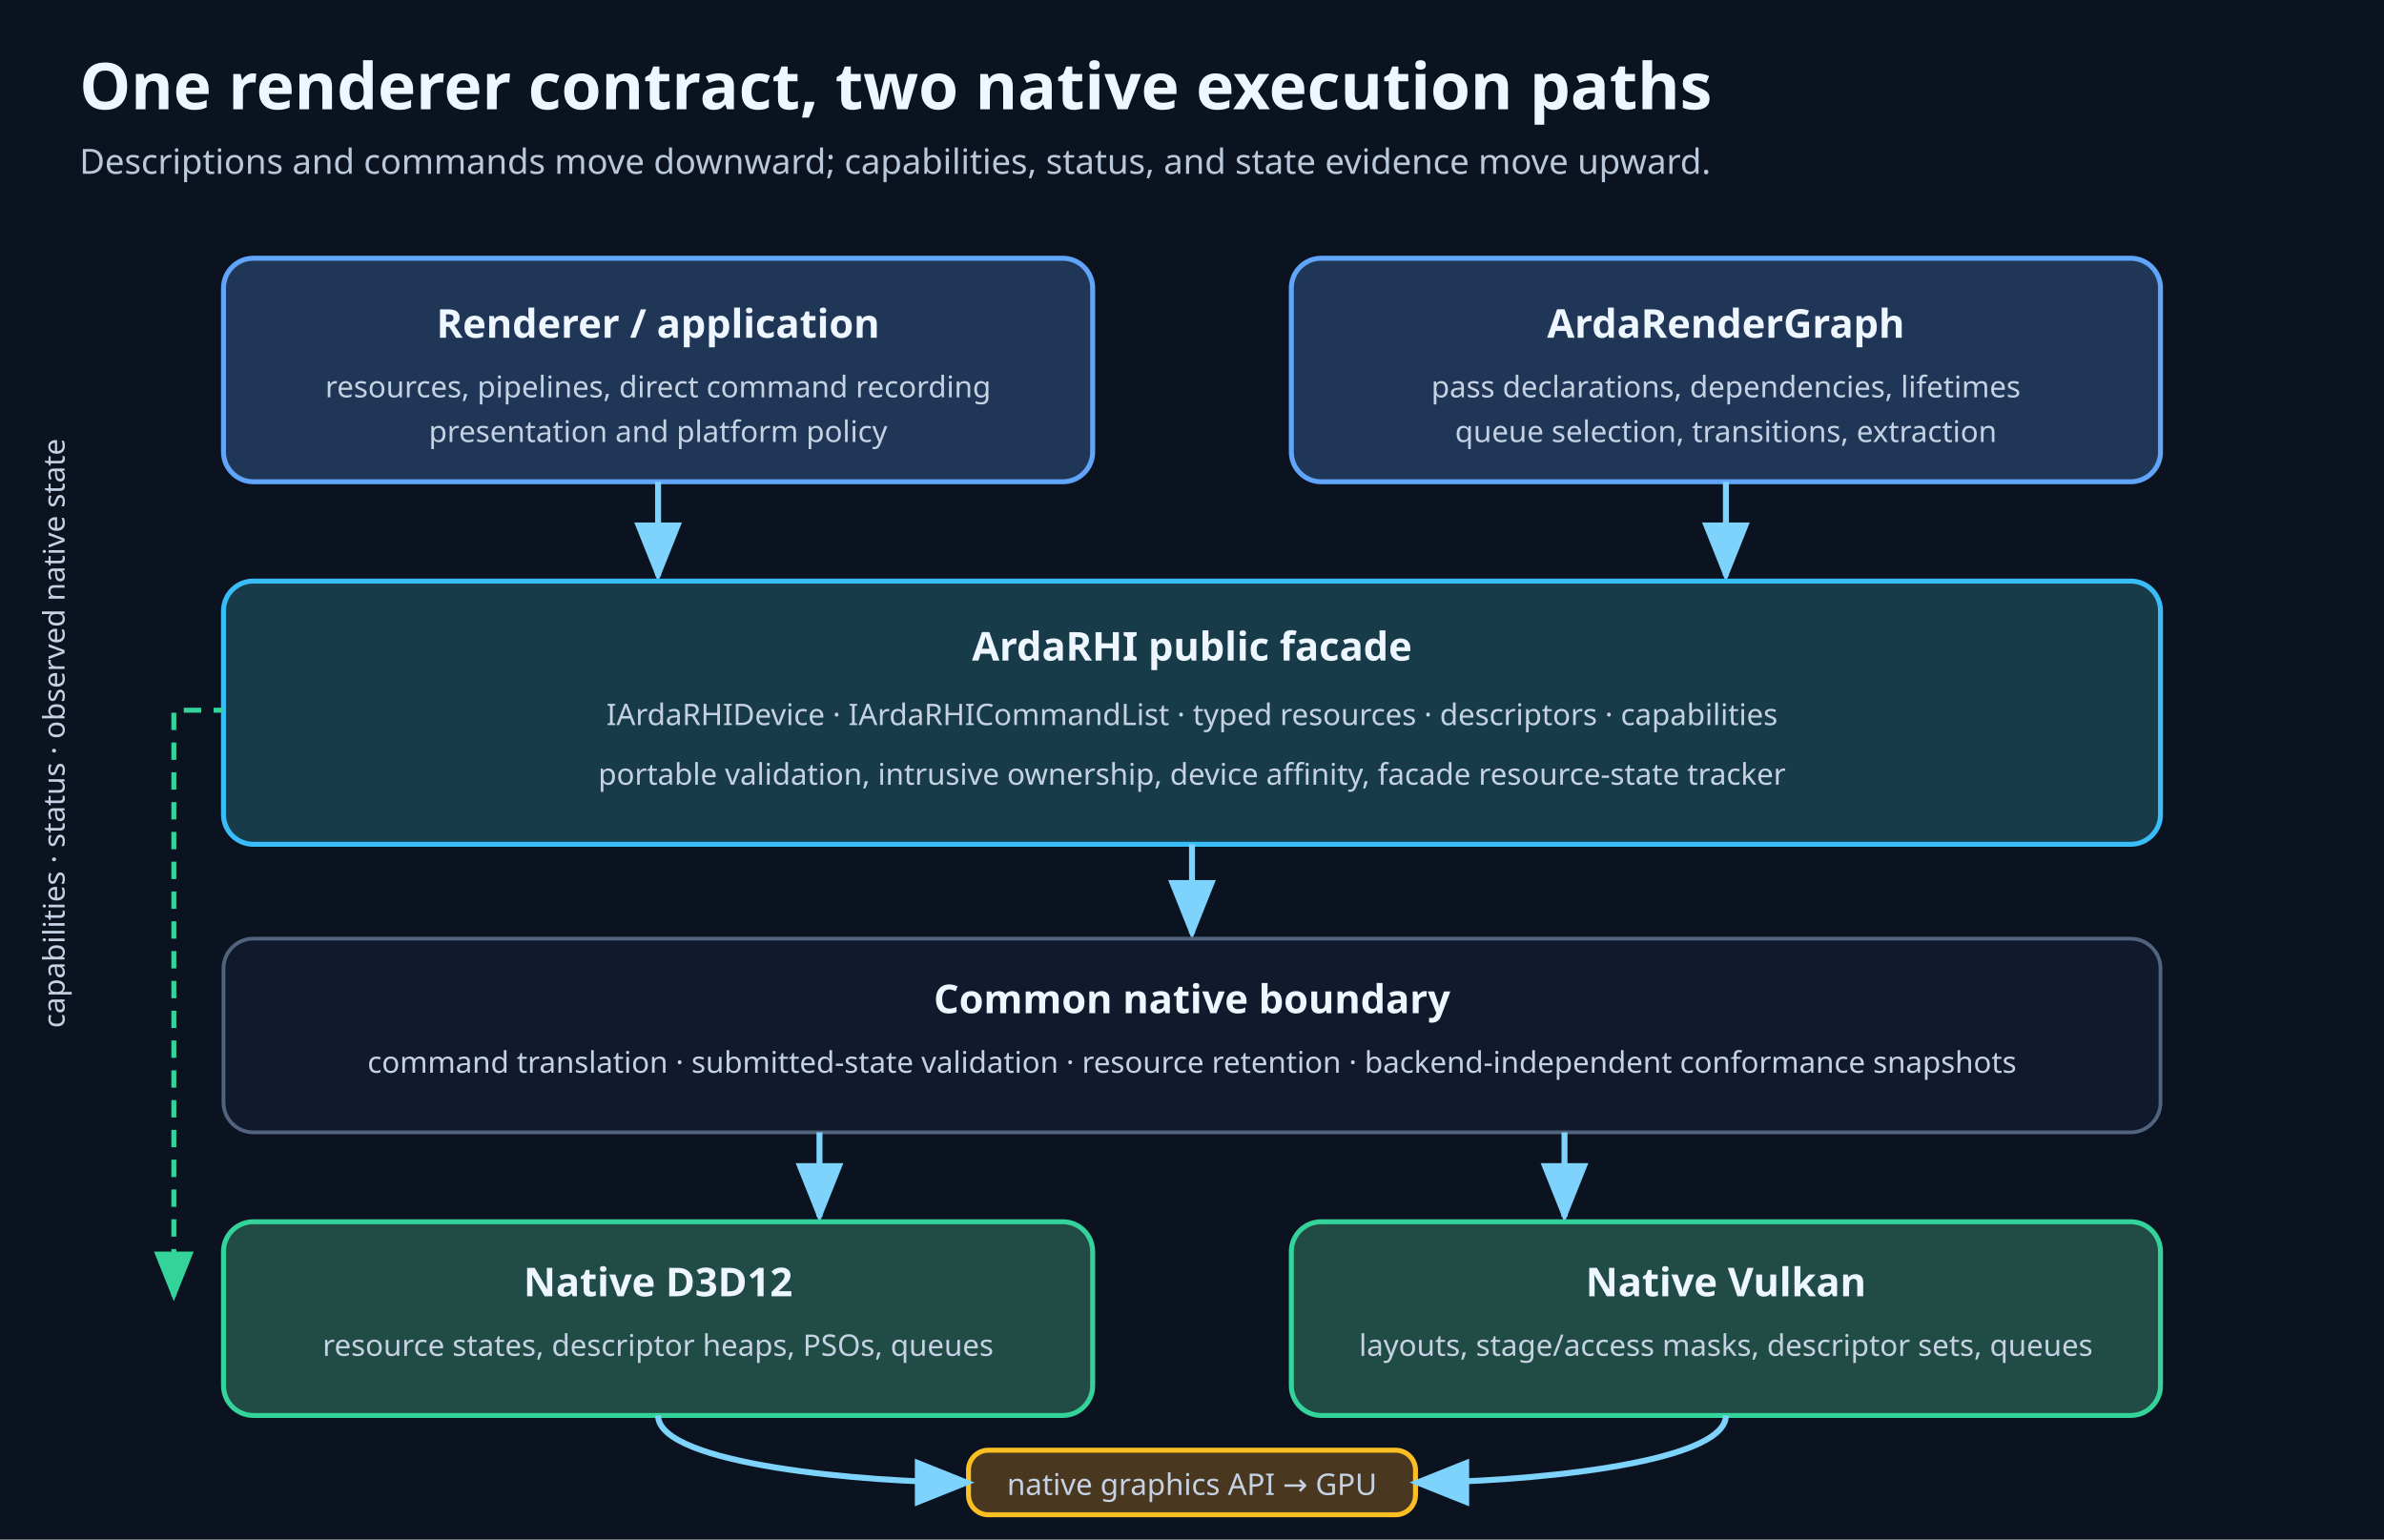
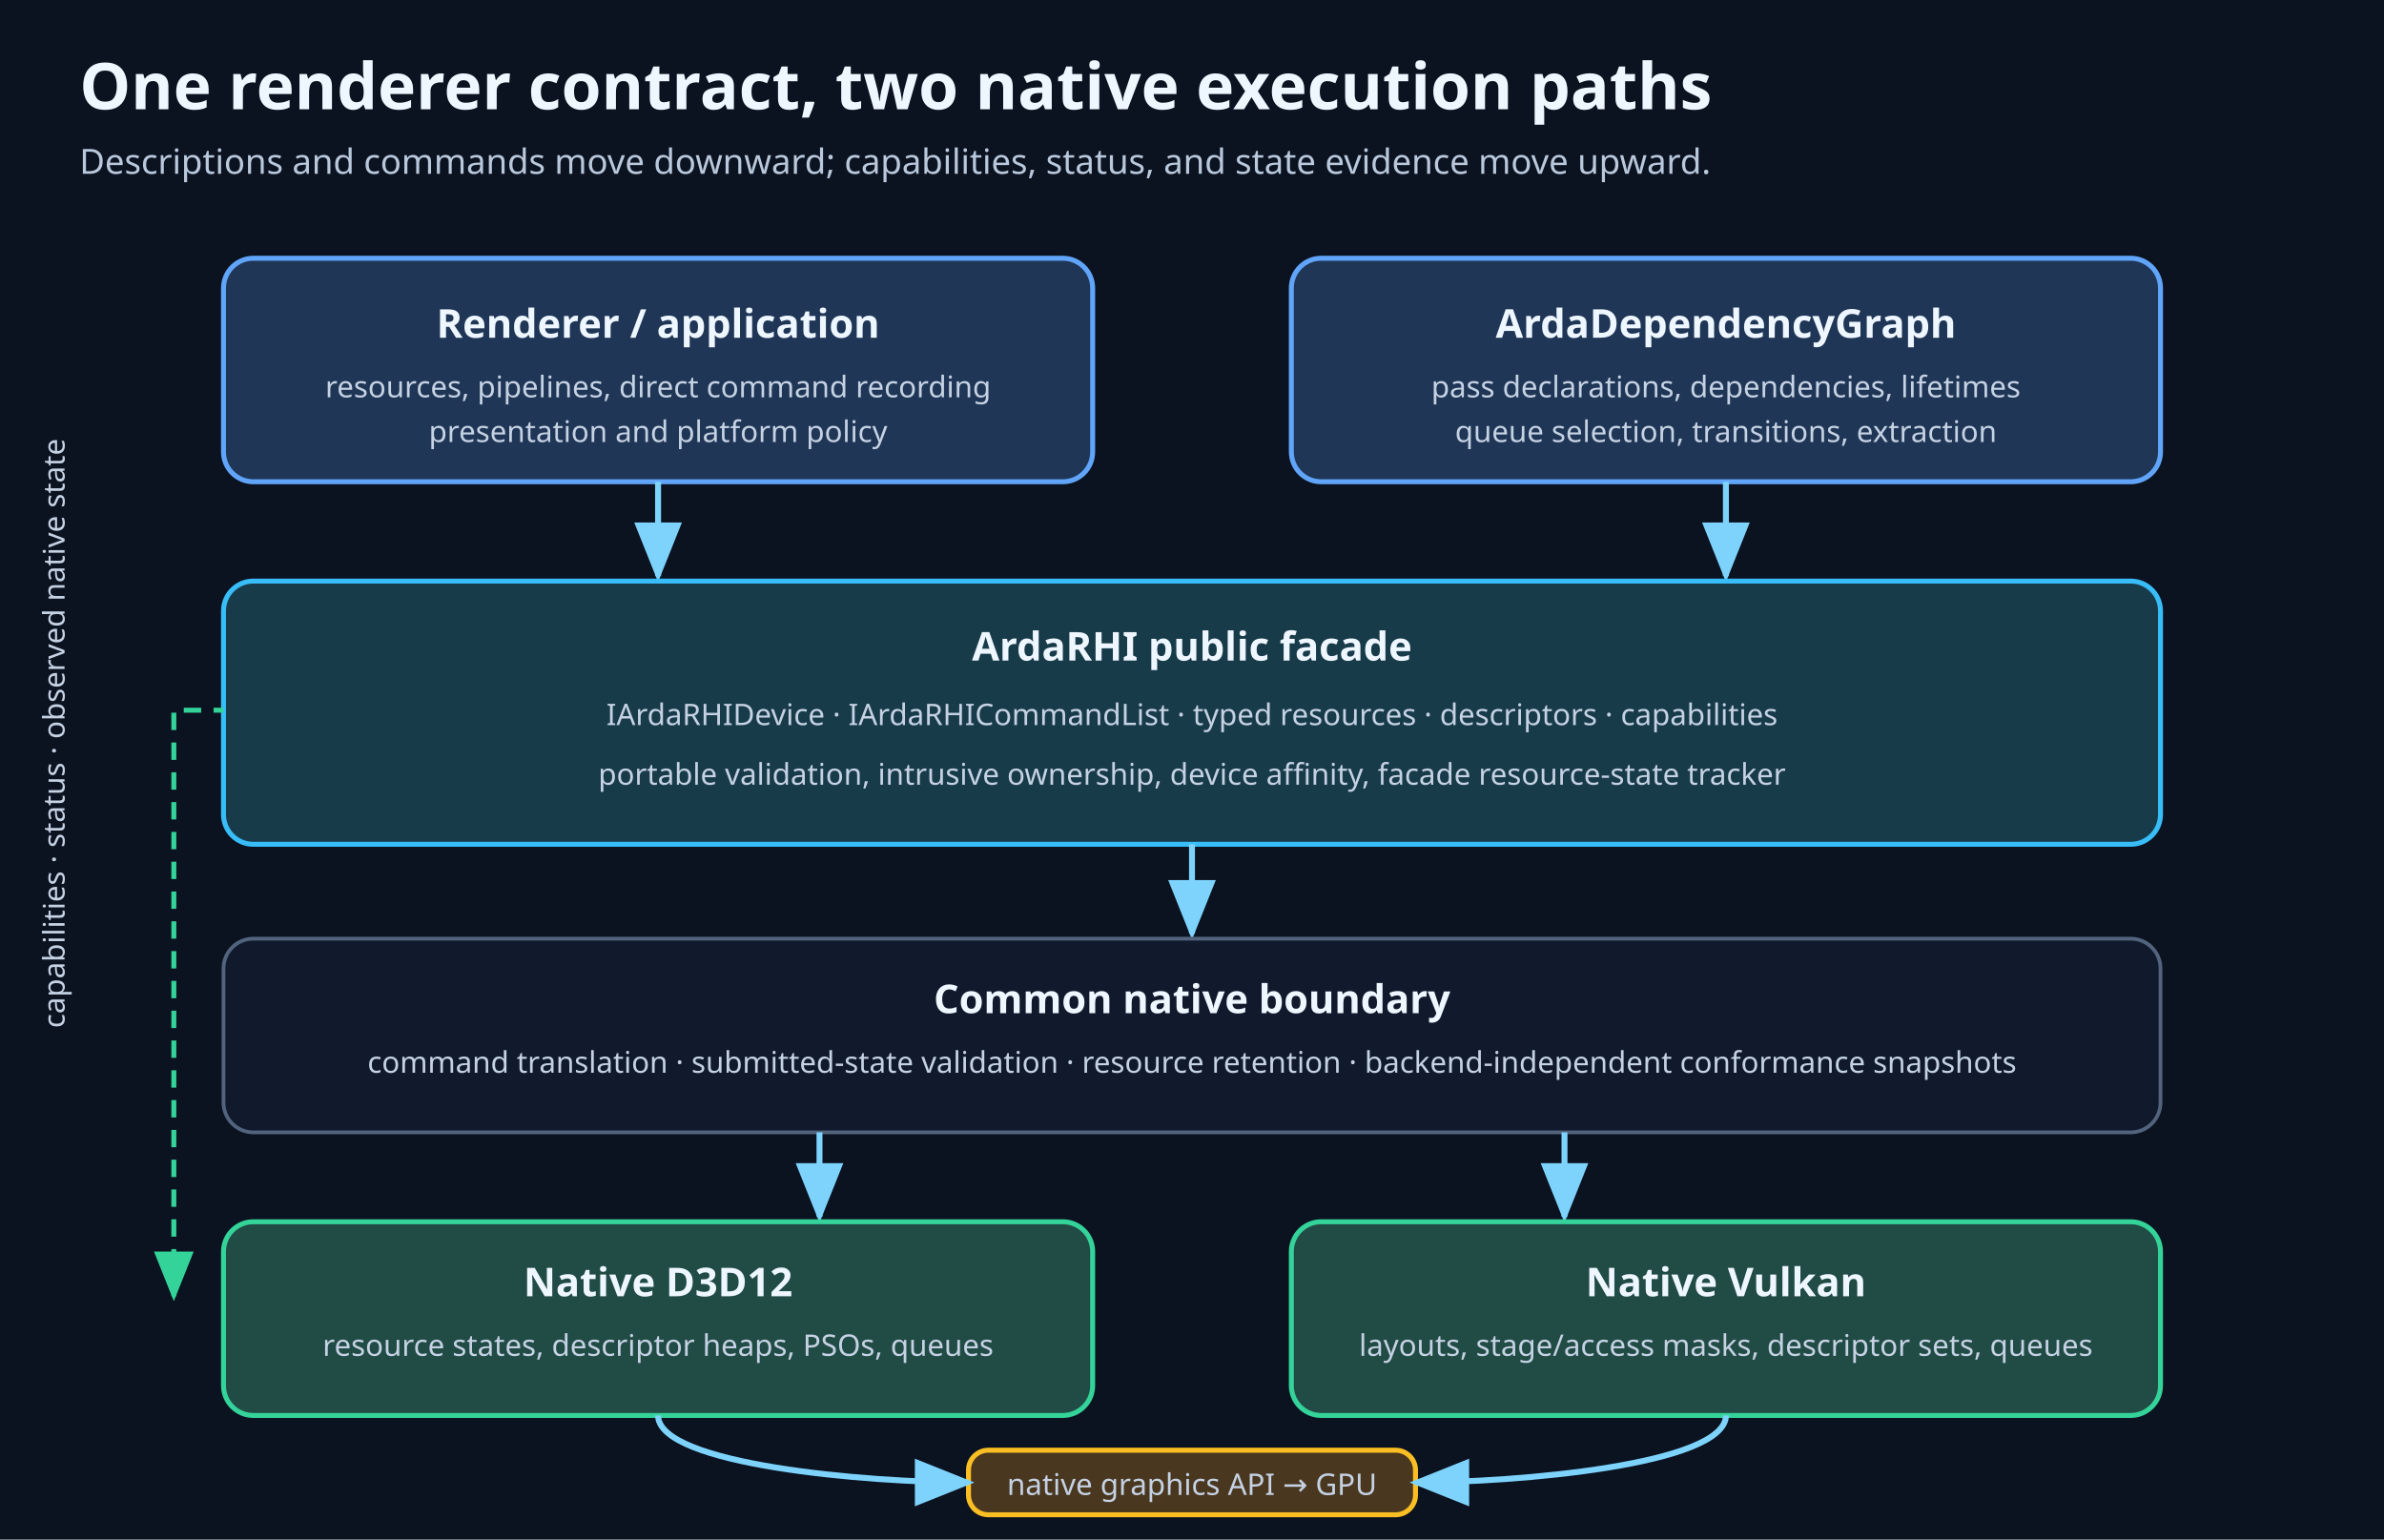
<svg xmlns="http://www.w3.org/2000/svg" width="960" height="620" viewBox="0 0 960 620" role="img" aria-labelledby="layers-title layers-desc">
  <defs>
    <marker id="layers-arrow" markerWidth="10" markerHeight="8" refX="9" refY="4" orient="auto">
      <path d="M0 0 L10 4 L0 8 Z" fill="#7dd3fc" />
    </marker>
    <marker id="layers-return" markerWidth="10" markerHeight="8" refX="1" refY="4" orient="auto">
      <path d="M10 0 L0 4 L10 8 Z" fill="#34d399" />
    </marker>
    <style>
      .bg{fill:#0b1220}.panel{fill:#101a2c;stroke:#52647d;stroke-width:1.5}.intent{fill:#1f3656;stroke:#60a5fa;stroke-width:2}.contract{fill:#183b4a;stroke:#38bdf8;stroke-width:2}.native{fill:#214b45;stroke:#34d399;stroke-width:2}.gpu{fill:#493720;stroke:#fbbf24;stroke-width:2}.title{font:700 26px system-ui,sans-serif;fill:#eef6ff}.sub{font:14px system-ui,sans-serif;fill:#b9c8db}.label{font:700 16px system-ui,sans-serif;fill:#eef6ff;text-anchor:middle}.small{font:12px system-ui,sans-serif;fill:#c5d2e3;text-anchor:middle}.note{font:12px system-ui,sans-serif;fill:#c5d2e3}.flow{fill:none;stroke:#7dd3fc;stroke-width:2.4;marker-end:url(#layers-arrow)}.return{fill:none;stroke:#34d399;stroke-width:2;stroke-dasharray:7 5;marker-start:url(#layers-return)}
    </style>
  </defs>
  <rect class="bg" width="960" height="620" />
  <text class="title" x="32" y="44">One renderer contract, two native execution paths</text>
  <text class="sub" x="32" y="70">Descriptions and commands move downward; capabilities, status, and state evidence move upward.</text>
  <rect class="intent" x="90" y="104" width="350" height="90" rx="12" />
  <text class="label" x="265" y="136">Renderer / application</text>
  <text class="small" x="265" y="160">resources, pipelines, direct command recording</text>
  <text class="small" x="265" y="178">presentation and platform policy</text>
  <rect class="intent" x="520" y="104" width="350" height="90" rx="12" />
-   <text class="label" x="695" y="136">ArdaRenderGraph</text>
+   <text class="label" x="695" y="136">ArdaDependencyGraph</text>
  <text class="small" x="695" y="160">pass declarations, dependencies, lifetimes</text>
  <text class="small" x="695" y="178">queue selection, transitions, extraction</text>
  <path class="flow" d="M265 194 V232" />
  <path class="flow" d="M695 194 V232" />
  <rect class="contract" x="90" y="234" width="780" height="106" rx="12" />
  <text class="label" x="480" y="266">ArdaRHI public facade</text>
  <text class="small" x="480" y="292">IArdaRHIDevice · IArdaRHICommandList · typed resources · descriptors · capabilities</text>
  <text class="small" x="480" y="316">portable validation, intrusive ownership, device affinity, facade resource-state tracker</text>
  <path class="flow" d="M480 340 V376" />
  <rect class="panel" x="90" y="378" width="780" height="78" rx="12" />
  <text class="label" x="480" y="408">Common native boundary</text>
  <text class="small" x="480" y="432">command translation · submitted-state validation · resource retention · backend-independent conformance snapshots</text>
  <path class="flow" d="M330 456 V490" />
  <path class="flow" d="M630 456 V490" />
  <rect class="native" x="90" y="492" width="350" height="78" rx="12" />
  <text class="label" x="265" y="522">Native D3D12</text>
  <text class="small" x="265" y="546">resource states, descriptor heaps, PSOs, queues</text>
  <rect class="native" x="520" y="492" width="350" height="78" rx="12" />
  <text class="label" x="695" y="522">Native Vulkan</text>
  <text class="small" x="695" y="546">layouts, stage/access masks, descriptor sets, queues</text>
  <rect class="gpu" x="390" y="584" width="180" height="26" rx="8" />
  <text class="small" x="480" y="602">native graphics API → GPU</text>
  <path class="flow" d="M265 570 C265 590 350 597 390 597" />
  <path class="flow" d="M695 570 C695 590 610 597 570 597" />
  <path class="return" d="M70 522 V286 H90" />
  <text class="note" x="26" y="414" transform="rotate(-90 26 414)">capabilities · status · observed native state</text>
</svg>
